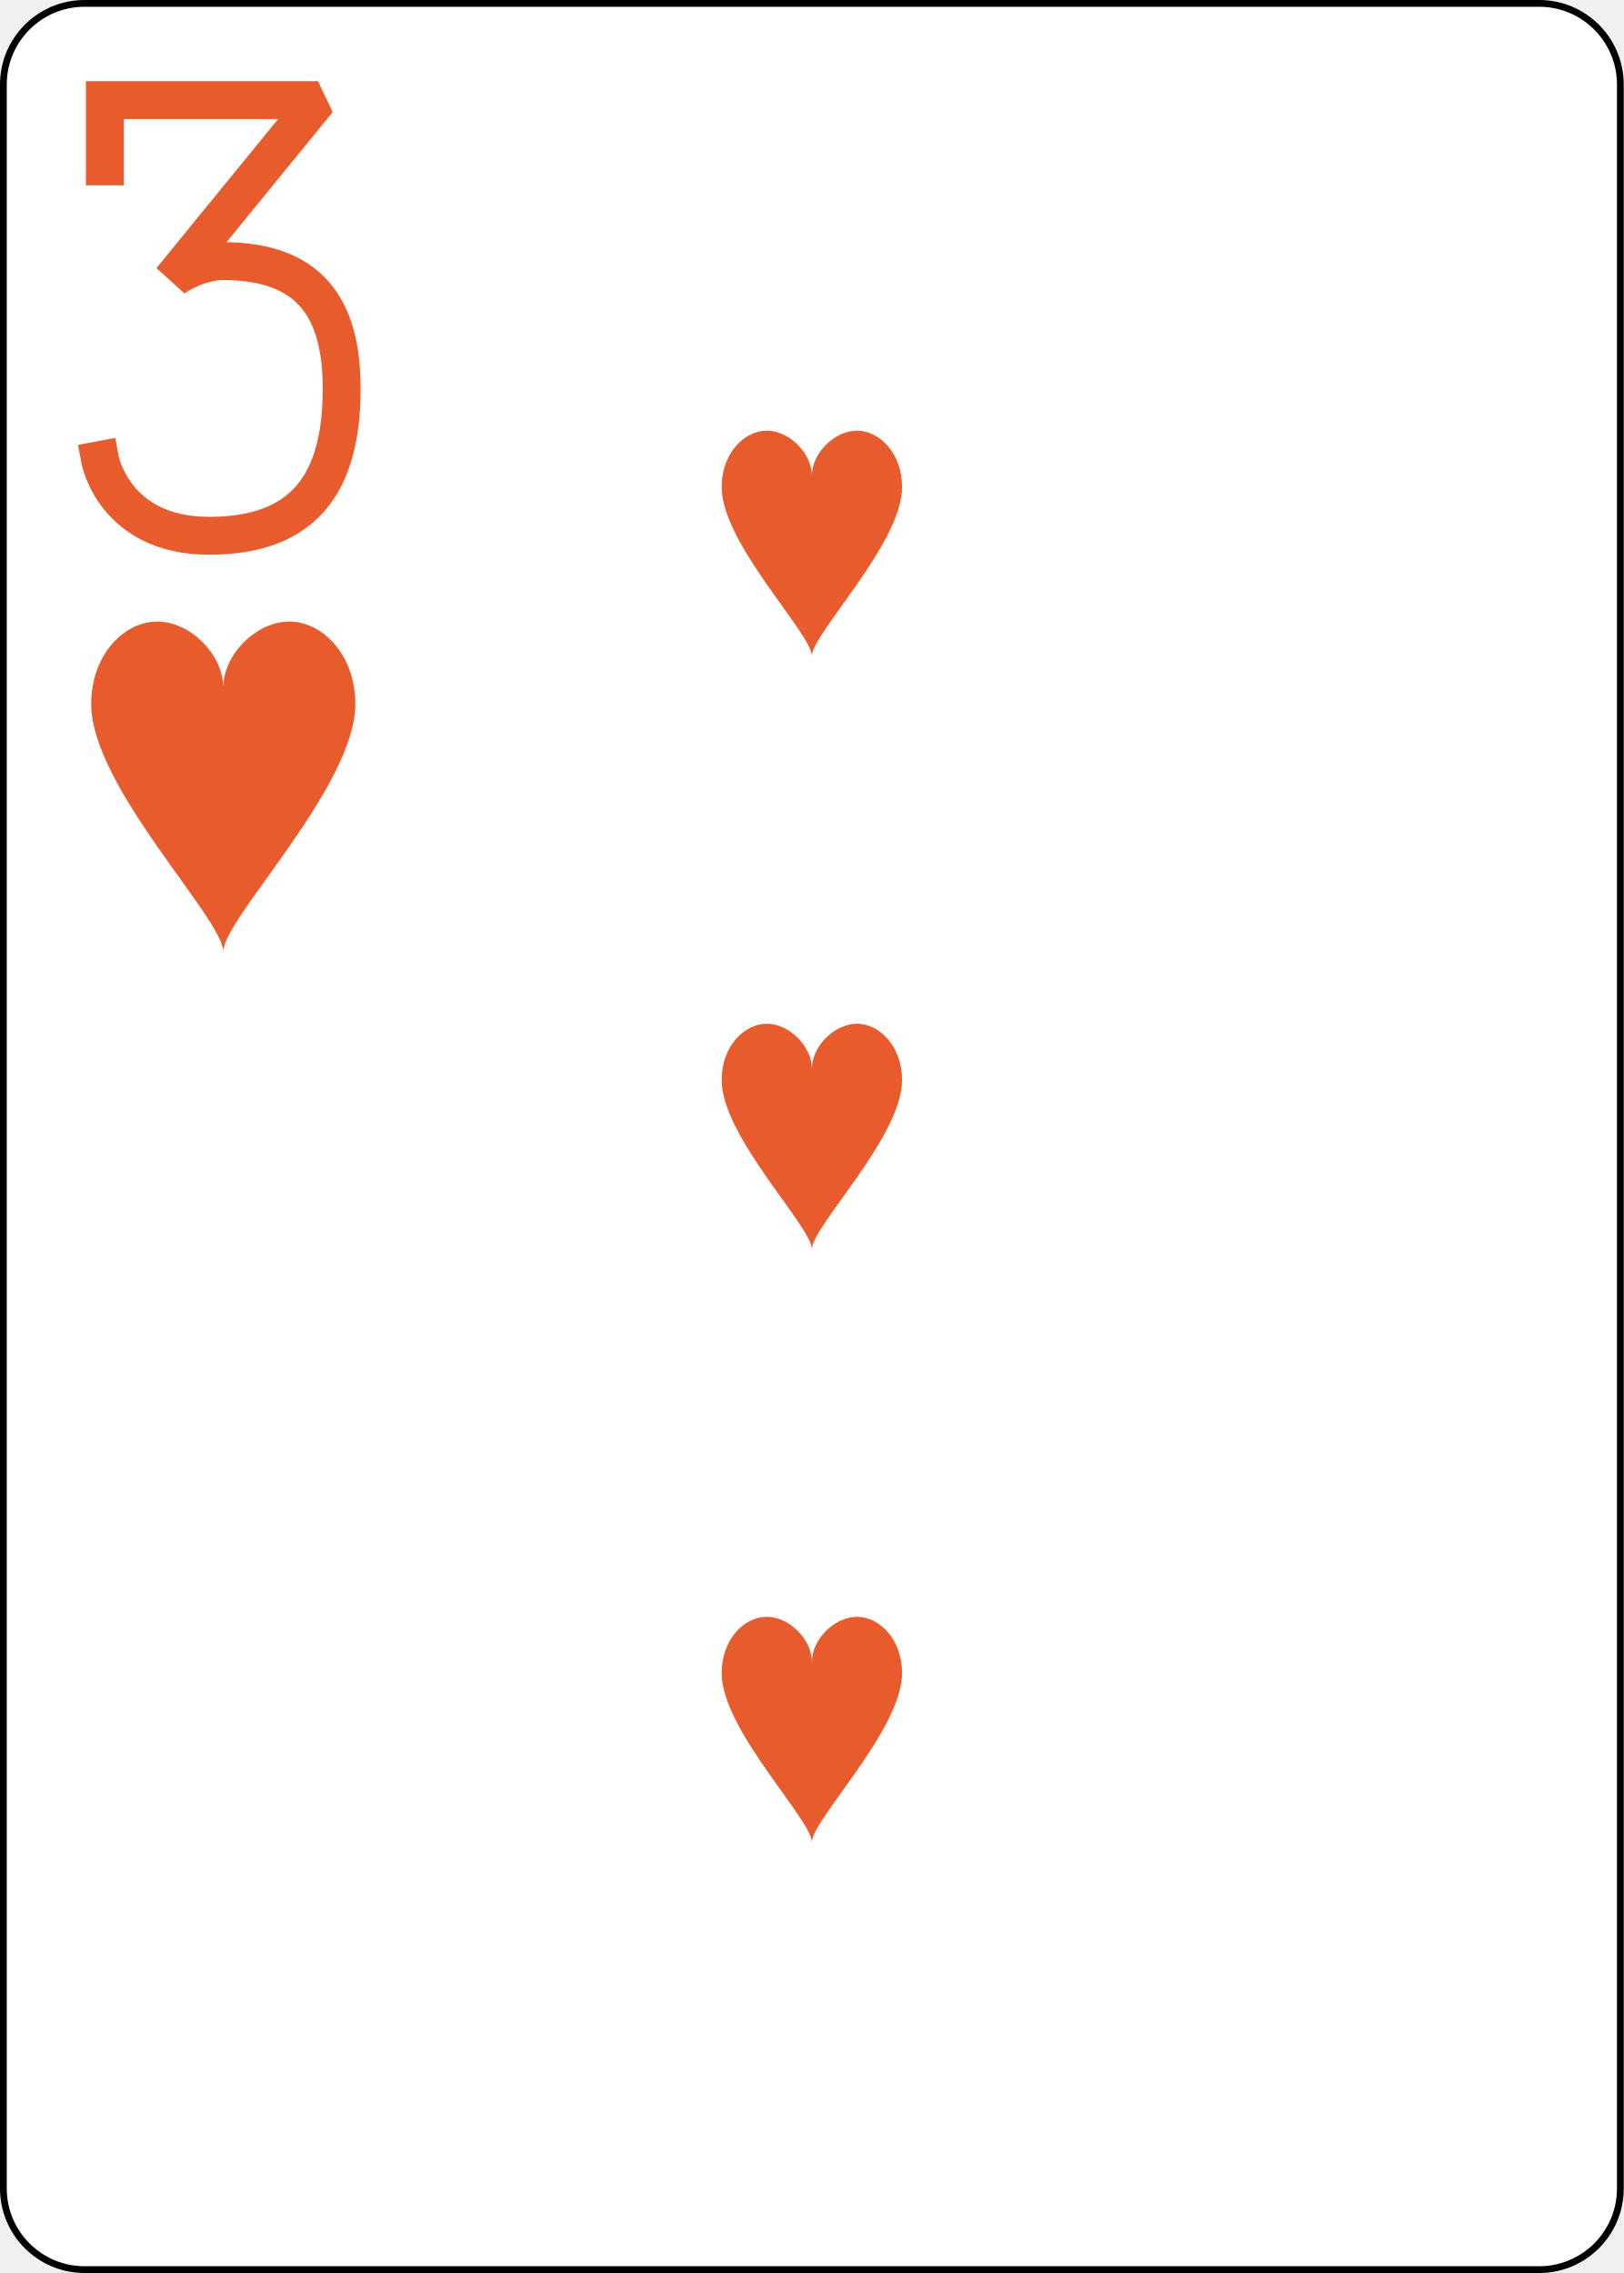
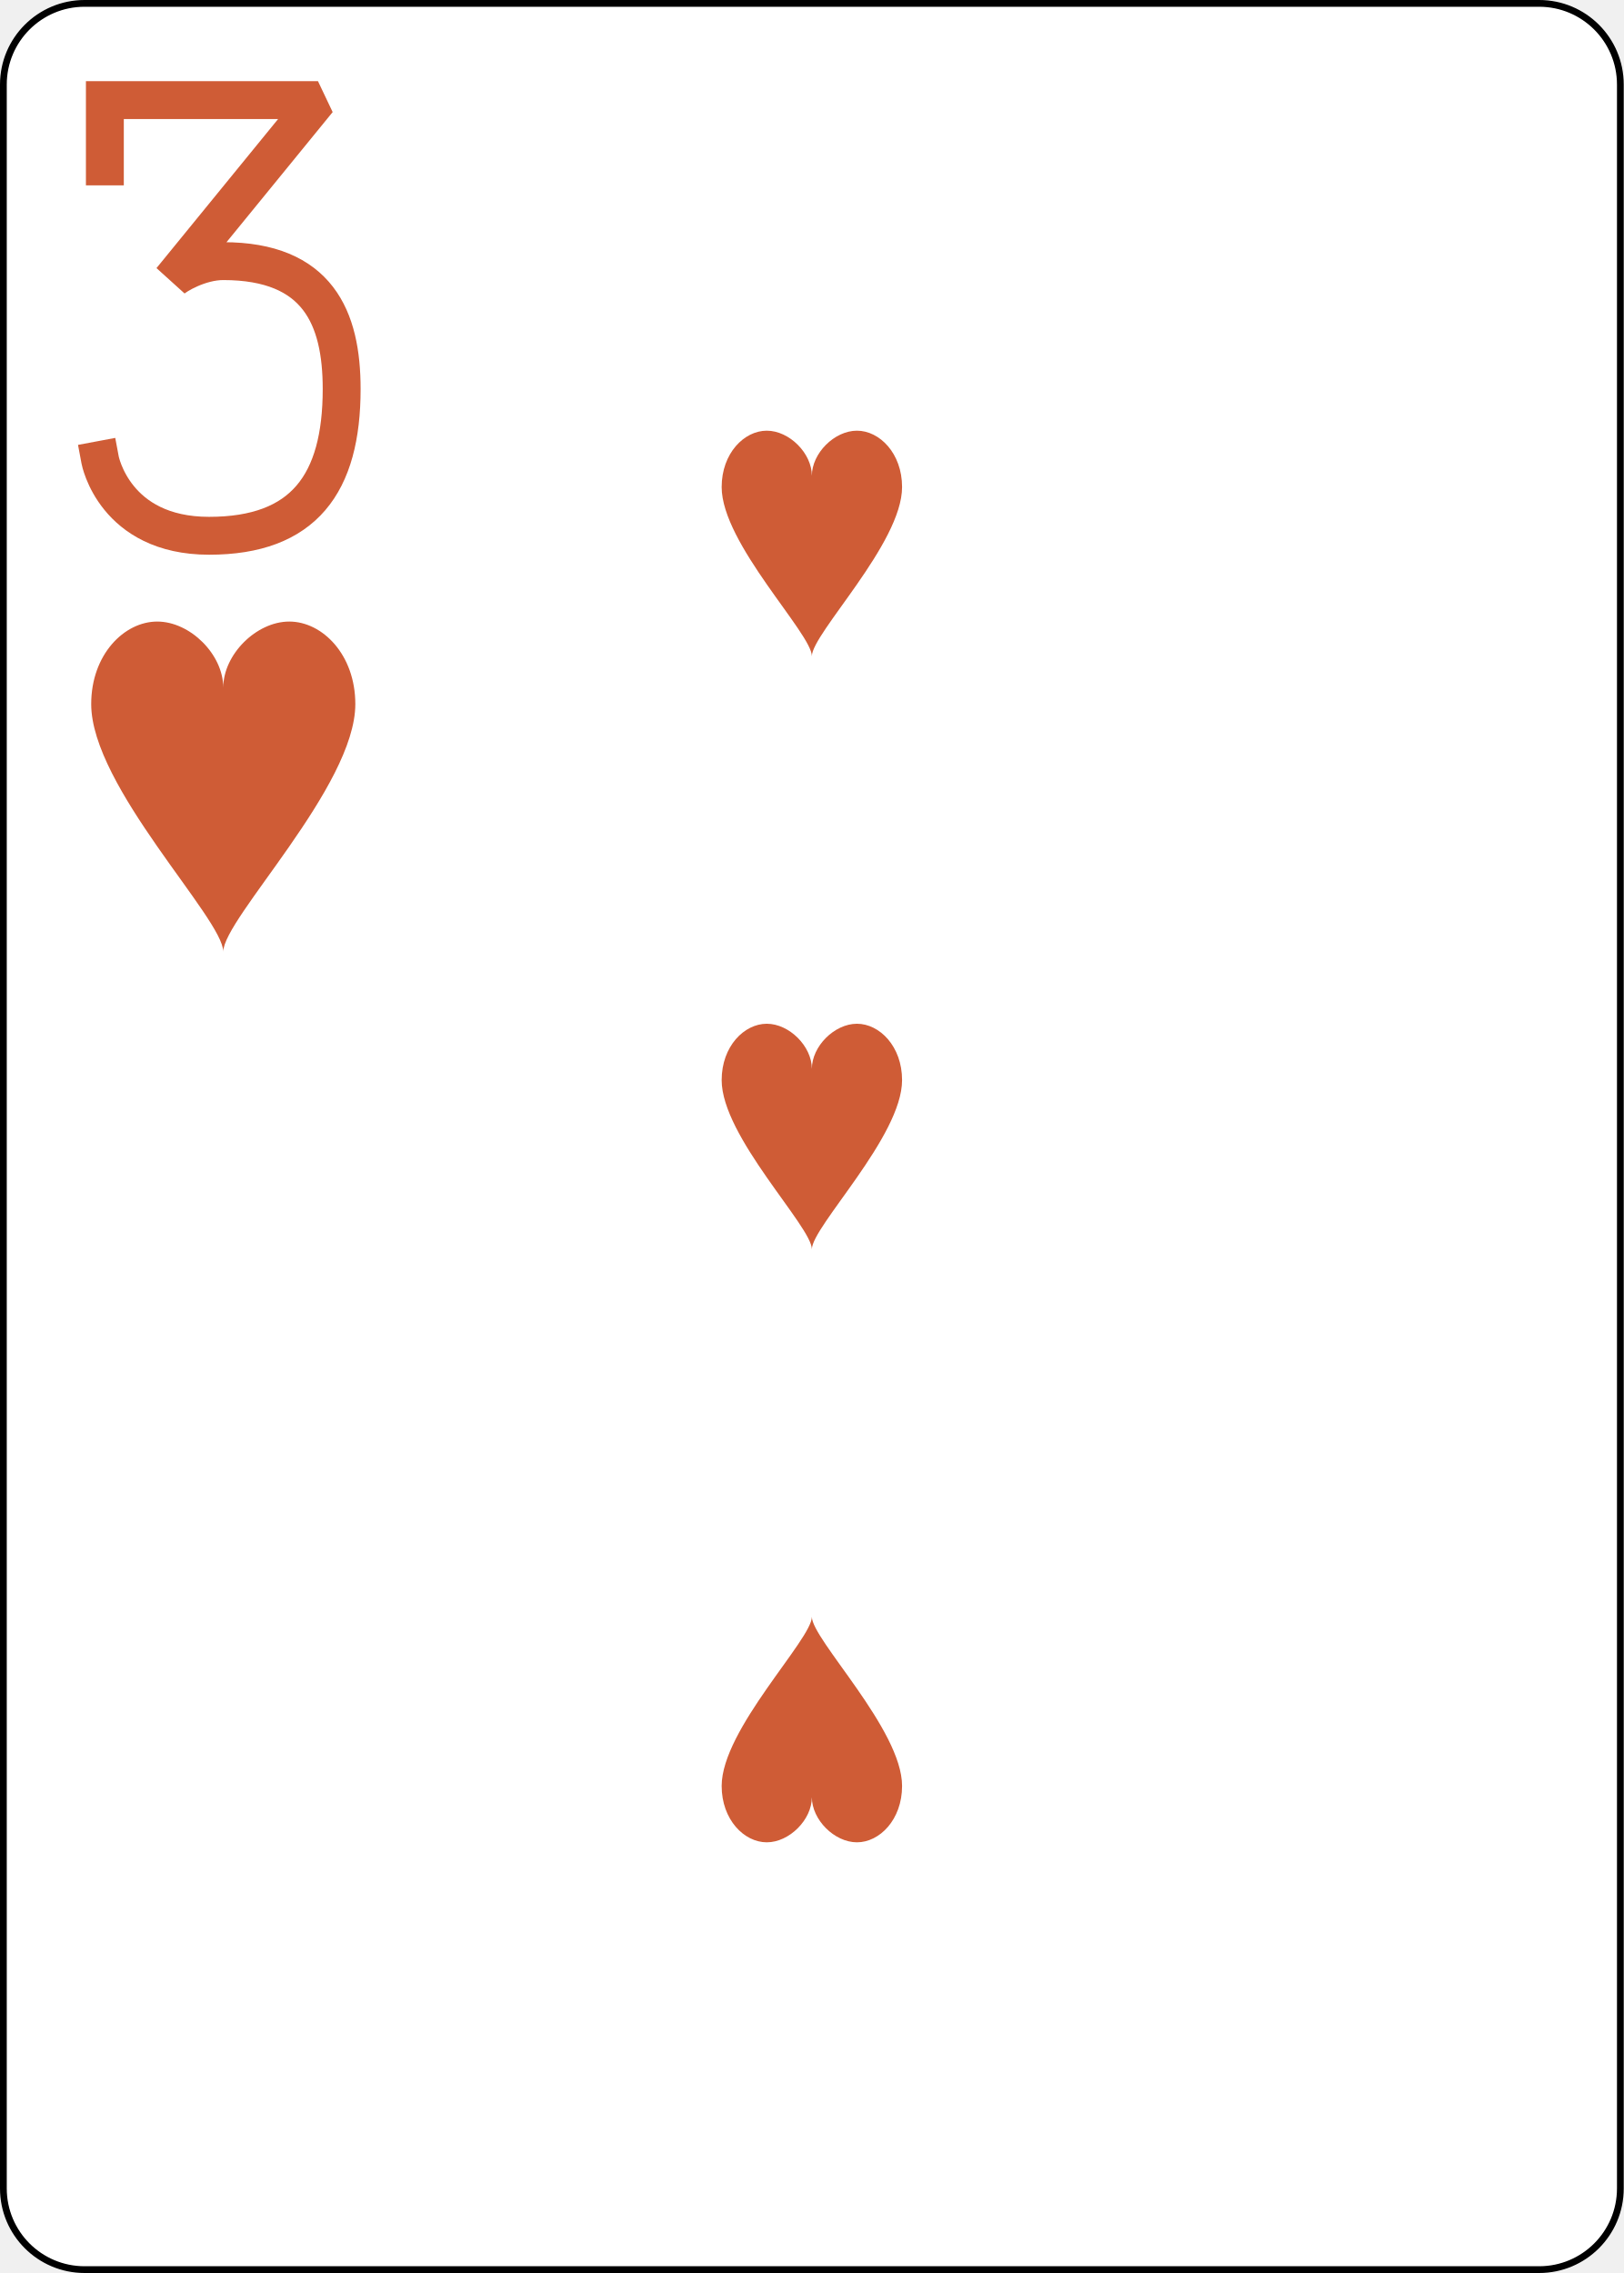
<svg xmlns="http://www.w3.org/2000/svg" xmlns:xlink="http://www.w3.org/1999/xlink" class="card" face="3H" height="3.5in" preserveAspectRatio="none" viewBox="-120 -168 240 336" width="2.5in">
  <symbol id="SH3" viewBox="-600 -600 1200 1200" preserveAspectRatio="xMinYMid">
-     <path d="M0 -300C0 -400 100 -500 200 -500C300 -500 400 -400 400 -250C400 0 0 400 0 500C0 400 -400 0 -400 -250C-400 -400 -300 -500 -200 -500C-100 -500 0 -400 -0 -300Z" fill="#e85b2c" />
+     <path d="M0 -300C0 -400 100 -500 200 -500C300 -500 400 -400 400 -250C400 0 0 400 0 500C0 400 -400 0 -400 -250C-400 -400 -300 -500 -200 -500C-100 -500 0 -400 -0 -300Z" fill="#cf5c36" />
  </symbol>
  <symbol id="VH3" viewBox="-500 -500 1000 1000" preserveAspectRatio="xMinYMid">
-     <path d="M-250 -320L-250 -460L200 -460L-110 -80C-100 -90 -50 -120 0 -120C200 -120 250 0 250 150C250 350 170 460 -30 460C-230 460 -260 300 -260 300" stroke="#e85b2c" stroke-width="80" stroke-linecap="square" stroke-miterlimit="1.5" fill="none" />
+     <path d="M-250 -320L-250 -460L200 -460L-110 -80C-100 -90 -50 -120 0 -120C200 -120 250 0 250 150C250 350 170 460 -30 460C-230 460 -260 300 -260 300" stroke="#cf5c36" stroke-width="80" stroke-linecap="square" stroke-miterlimit="1.5" fill="none" />
  </symbol>
  <rect width="239" height="335" x="-119.5" y="-167.5" rx="12" ry="12" fill="white" stroke="black" />
  <use xlink:href="#VH3" height="70" x="-122" y="-156" />
  <use xlink:href="#SH3" height="58.558" x="-116.279" y="-81" />
  <use xlink:href="#SH3" height="40" x="-20" y="-107.668" />
  <use xlink:href="#SH3" height="40" x="-20" y="-20" />
-   <use xlink:href="#SH3" height="40" x="-20" y="67.668" />
+   <g transform="rotate(180)">
+     <use xlink:href="#SH3" height="40" x="-20" y="-107.668" />
+   </g>
</svg>
